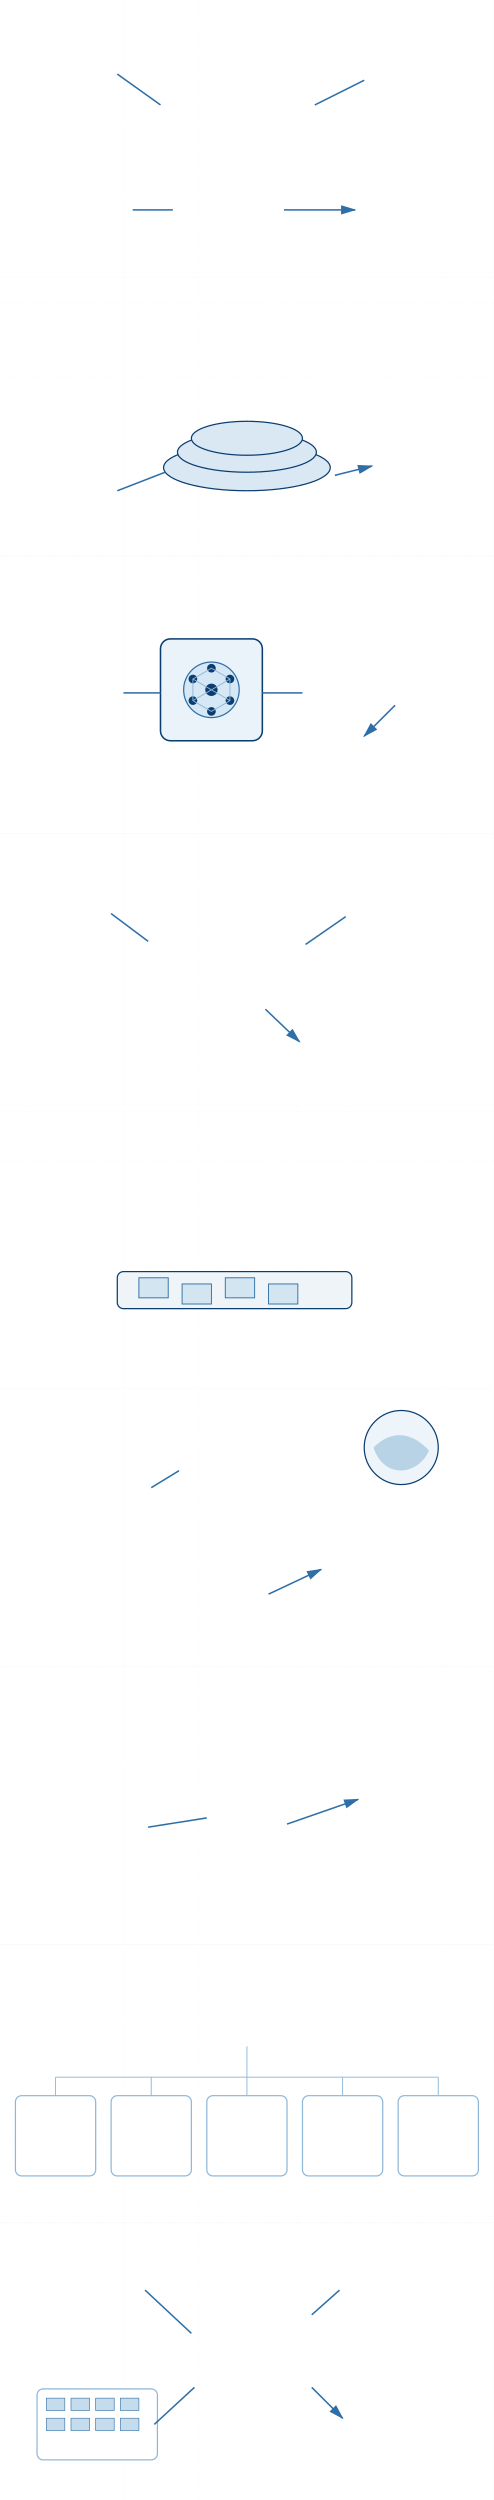
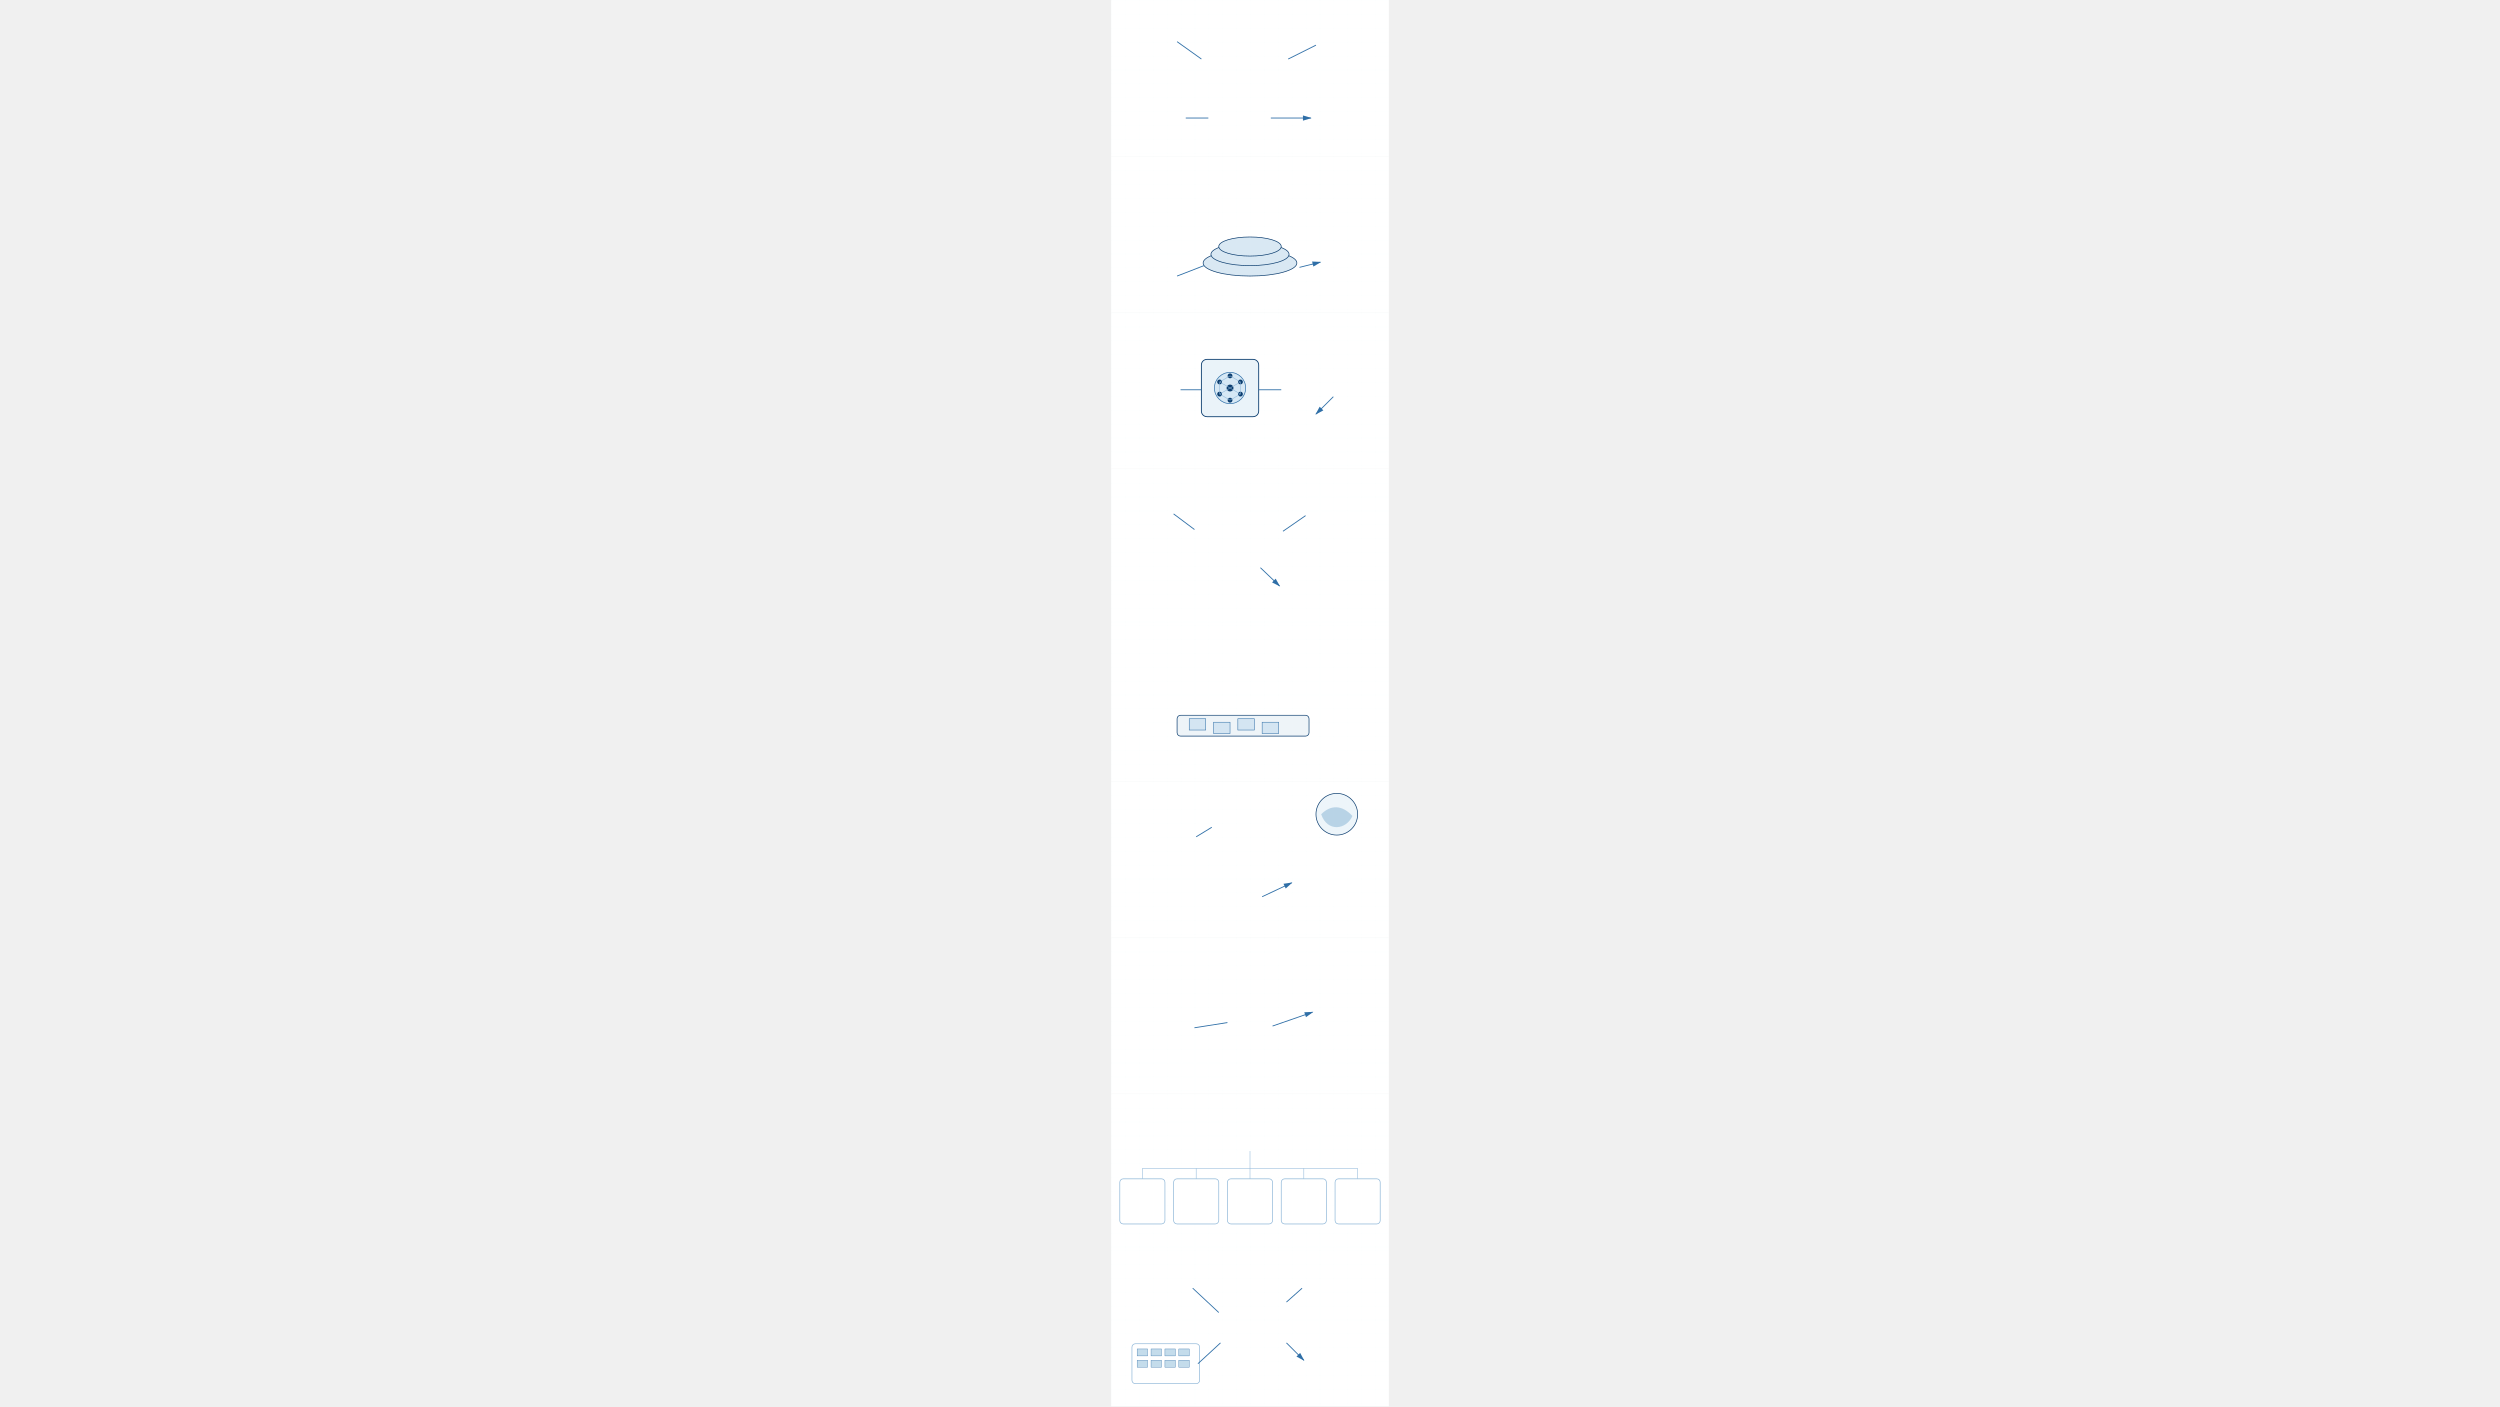
- <svg xmlns="http://www.w3.org/2000/svg" viewBox="0 0 1600 8100">
+ <svg xmlns="http://www.w3.org/2000/svg" width="1600" height="900" viewBox="0 0 1600 8100">
  <view id="hero" viewBox="0 0 1600 900" />
  <view id="financing" viewBox="0 900 1600 900" />
  <view id="ai" viewBox="0 1800 1600 900" />
  <view id="deal" viewBox="0 2700 1600 900" />
  <view id="robotics" viewBox="0 3600 1600 900" />
  <view id="export" viewBox="0 4500 1600 900" />
  <view id="guarantee" viewBox="0 5400 1600 900" />
  <view id="production" viewBox="0 6300 1600 900" />
  <view id="deliverables" viewBox="0 7200 1600 900" />
  <defs>
    <pattern id="grid" width="80" height="80" patternUnits="userSpaceOnUse">
      <rect width="80" height="80" fill="#fff" />
      <path d="M80 0H0V80" fill="none" stroke="#dceaf5" opacity=".45" />
    </pattern>
    <marker id="a" markerWidth="10" markerHeight="10" refX="9" refY="3" orient="auto">
      <path d="M0 0L10 3 0 6Z" fill="#2f6fa7" />
    </marker>
    <symbol id="factory" viewBox="0 0 500 300">
      <g stroke="#0b3d6f" stroke-width="4" stroke-linejoin="round">
        <rect x="55" y="105" width="320" height="145" fill="#eef4f8" />
        <path d="M55 105l65-38h320l-65 38z" fill="#fff" />
        <path d="M375 105l65-38v145l-65 38z" fill="#dfeaf3" />
        <path d="M285 45v70M325 25v90M365 40v75" stroke-width="20" />
        <path d="M110 155h55v70h-55zm90 0h55v70h-55zm90 0h55v70h-55z" fill="#d6e6f1" />
        <path d="M390 150h70v70" fill="none" stroke="#2f6fa7" stroke-width="12" />
        <circle cx="465" cy="220" r="24" fill="#e4eff6" />
      </g>
    </symbol>
    <symbol id="docs" viewBox="0 0 300 220">
      <g stroke="#0b3d6f" stroke-width="4">
        <rect x="25" y="45" width="220" height="145" rx="10" fill="#dfeaf3" />
        <rect x="45" y="25" width="220" height="145" rx="10" fill="#fff" />
        <path d="M80 65h125M80 95h145M80 125h110" stroke="#8fb7d8" stroke-width="10" />
        <path d="M85 150l12 12 24-30" fill="none" stroke="#2f6fa7" stroke-width="8" />
      </g>
    </symbol>
    <symbol id="chart" viewBox="0 0 300 220">
      <g>
        <rect x="20" y="20" width="260" height="180" rx="12" fill="#fff" stroke="#8fb7d8" stroke-width="4" />
        <g fill="#2f6fa7">
          <rect x="55" y="130" width="28" height="50" />
          <rect x="95" y="105" width="28" height="75" opacity=".8" />
          <rect x="135" y="80" width="28" height="100" opacity=".7" />
          <rect x="175" y="50" width="28" height="130" opacity=".6" />
          <rect x="215" y="35" width="28" height="145" opacity=".5" />
        </g>
        <path d="M45 155C100 125 145 120 240 45" fill="none" stroke="#0b3d6f" stroke-width="6" />
      </g>
    </symbol>
    <symbol id="bank" viewBox="0 0 300 240">
      <g stroke="#0b3d6f" stroke-width="4" fill="#eef4f8">
        <path d="M45 85L150 25l105 60z" />
        <rect x="65" y="85" width="170" height="110" />
        <path d="M90 95v85m40-85v85m40-85v85m40-85v85" stroke-width="14" />
        <path d="M50 195h200" stroke-width="14" />
      </g>
    </symbol>
    <symbol id="truck" viewBox="0 0 360 170">
      <g stroke="#0b3d6f" stroke-width="4">
        <rect x="15" y="35" width="230" height="90" rx="6" fill="#dceaf5" />
        <path d="M245 70h65l35 30v25H245z" fill="#eef4f8" />
        <circle cx="75" cy="130" r="24" fill="#fff" />
        <circle cx="270" cy="130" r="24" fill="#fff" />
        <circle cx="325" cy="130" r="24" fill="#fff" />
      </g>
    </symbol>
    <symbol id="ship" viewBox="0 0 380 220">
      <g stroke="#0b3d6f" stroke-width="4">
        <path d="M30 115h320l-55 75H85z" fill="#d9e8f3" />
        <rect x="70" y="35" width="55" height="70" fill="#eef4f8" />
        <g fill="#2f6fa7">
          <rect x="145" y="55" width="65" height="45" />
          <rect x="215" y="55" width="65" height="45" />
          <rect x="285" y="55" width="45" height="45" />
        </g>
      </g>
    </symbol>
    <symbol id="robot" viewBox="0 0 360 260">
      <g fill="none" stroke="#0b3d6f" stroke-width="20" stroke-linecap="round">
        <path d="M30 225h140M100 225v-95l80-65 60 45 75-60" />
        <circle cx="100" cy="130" r="25" fill="#e5eff6" />
        <circle cx="180" cy="65" r="23" fill="#e5eff6" />
        <circle cx="240" cy="110" r="22" fill="#e5eff6" />
      </g>
    </symbol>
    <symbol id="shield" viewBox="0 0 260 300">
      <path d="M130 15l105 40v85c0 78-42 130-105 170C67 270 25 218 25 140V55z" fill="#dcebf5" stroke="#0b3d6f" stroke-width="6" />
      <path d="M78 145l35 35 70-85" fill="none" stroke="#2f6fa7" stroke-width="16" stroke-linecap="round" />
    </symbol>
    <style>.p{fill:url(#grid)}.l{fill:none;stroke:#2f6fa7;stroke-width:5;marker-end:url(#a)}.n{fill:#0b3d6f}.soft{fill:#d9e8f3;stroke:#0b3d6f;stroke-width:4}.line{fill:none;stroke:#8fb7d8;stroke-width:3}</style>
  </defs>
  <g>
    <rect class="p" width="1600" height="900" />
    <use href="#bank" x="80" y="110" width="300" />
    <use href="#factory" x="500" y="190" width="520" />
    <use href="#docs" x="1180" y="120" width="300" />
    <use href="#ship" x="70" y="560" width="360" />
    <use href="#truck" x="560" y="610" width="360" />
    <use href="#chart" x="1160" y="560" width="300" />
    <path class="l" d="M380 240L520 340M1020 340l160-80M430 680h130m360 0h230" />
  </g>
  <g transform="translate(0 900)">
    <rect class="p" width="1600" height="900" />
    <use href="#factory" x="540" y="70" width="500" />
    <use href="#bank" x="1100" y="120" width="260" />
    <use href="#truck" x="80" y="650" width="330" />
    <use href="#docs" x="1180" y="600" width="260" />
    <g transform="translate(520 470)">
      <ellipse class="soft" cx="280" cy="145" rx="270" ry="75" />
      <ellipse class="soft" cx="280" cy="95" rx="225" ry="65" fill="#b9d3e6" />
      <ellipse class="soft" cx="280" cy="50" rx="180" ry="55" fill="#88b0d0" />
    </g>
    <path class="l" d="M380 690l155-60m550 10l120-30" />
  </g>
  <g transform="translate(0 1800)">
    <rect class="p" width="1600" height="900" />
    <use href="#docs" x="80" y="330" width="320" />
    <g transform="translate(520 270)">
      <rect x="0" y="0" width="330" height="330" rx="32" fill="#eaf3f9" stroke="#0b3d6f" stroke-width="5" />
      <circle cx="165" cy="165" r="90" fill="#d6e8f5" stroke="#2f6fa7" stroke-width="4" />
      <g class="n">
        <circle cx="165" cy="95" r="14" />
        <circle cx="225" cy="130" r="14" />
        <circle cx="225" cy="200" r="14" />
        <circle cx="165" cy="235" r="14" />
        <circle cx="105" cy="200" r="14" />
        <circle cx="105" cy="130" r="14" />
        <circle cx="165" cy="165" r="20" />
      </g>
      <path class="line" d="M165 95l60 35v70l-60 35-60-35v-70zM105 130l120 70M225 130l-120 70" />
    </g>
    <use href="#chart" x="980" y="220" width="320" />
    <use href="#docs" x="1120" y="560" width="300" />
    <path class="l" d="M400 445h120m330 0h130m300 40l-100 100" />
  </g>
  <g transform="translate(0 2700)">
    <rect class="p" width="1600" height="900" />
    <use href="#chart" x="70" y="140" width="300" />
    <use href="#factory" x="470" y="250" width="520" />
    <use href="#docs" x="1120" y="180" width="300" />
    <use href="#truck" x="950" y="625" width="330" />
    <use href="#bank" x="90" y="590" width="270" />
    <path class="l" d="M360 260l120 90m510 10l130-90M860 570l110 105" />
  </g>
  <g transform="translate(0 3600)">
    <rect class="p" width="1600" height="900" />
    <use href="#robot" x="560" y="170" width="420" />
    <rect x="380" y="520" width="760" height="120" rx="20" fill="#eef4f8" stroke="#0b3d6f" stroke-width="4" />
    <g fill="#d4e5f2" stroke="#2f6fa7" stroke-width="3">
      <rect x="450" y="540" width="95" height="65" />
      <rect x="590" y="560" width="95" height="65" />
      <rect x="730" y="540" width="95" height="65" />
      <rect x="870" y="560" width="95" height="65" />
    </g>
    <use href="#chart" x="1160" y="130" width="300" />
    <use href="#docs" x="1120" y="610" width="300" />
    <use href="#chart" x="80" y="170" width="300" />
  </g>
  <g transform="translate(0 4500)">
    <rect class="p" width="1600" height="900" />
    <use href="#factory" x="70" y="180" width="440" />
    <use href="#docs" x="560" y="150" width="280" />
    <use href="#truck" x="520" y="600" width="360" />
    <use href="#ship" x="1050" y="420" width="390" />
    <circle cx="1300" cy="190" r="120" fill="#edf5fa" stroke="#0b3d6f" stroke-width="4" />
    <path d="M1210 190c55-55 120-55 180 10-35 80-145 95-180-10z" fill="#b8d3e6" />
    <path class="l" d="M490 320l90-55m290 400l170-80" />
  </g>
  <g transform="translate(0 5400)">
    <rect class="p" width="1600" height="900" />
    <use href="#bank" x="650" y="80" width="300" />
    <use href="#shield" x="670" y="380" width="260" />
    <use href="#factory" x="70" y="390" width="420" />
    <use href="#truck" x="520" y="630" width="330" />
    <use href="#ship" x="1030" y="580" width="330" />
    <use href="#docs" x="1160" y="330" width="280" />
    <path class="l" d="M480 520l190-30m260 20l230-80" />
  </g>
  <g transform="translate(0 6300)">
    <rect class="p" width="1600" height="900" />
    <use href="#factory" x="540" y="60" width="500" />
    <path class="line" d="M800 330v100H180m620 0h620M180 430v65m310-65v65m310-65v65m310-65v65m310-65v65" stroke-width="6" />
    <g transform="translate(50 490)">
      <rect width="260" height="260" rx="20" fill="#fff" stroke="#8fb7d8" stroke-width="4" />
      <use href="#docs" x="20" y="35" width="220" />
    </g>
    <g transform="translate(360 490)">
      <rect width="260" height="260" rx="20" fill="#fff" stroke="#8fb7d8" stroke-width="4" />
      <use href="#robot" x="15" y="25" width="230" />
    </g>
    <g transform="translate(670 490)">
      <rect width="260" height="260" rx="20" fill="#fff" stroke="#8fb7d8" stroke-width="4" />
      <use href="#factory" x="10" y="40" width="240" />
    </g>
    <g transform="translate(980 490)">
      <rect width="260" height="260" rx="20" fill="#fff" stroke="#8fb7d8" stroke-width="4" />
      <use href="#bank" x="20" y="35" width="220" />
    </g>
    <g transform="translate(1290 490)">
      <rect width="260" height="260" rx="20" fill="#fff" stroke="#8fb7d8" stroke-width="4" />
      <use href="#chart" x="10" y="30" width="240" />
    </g>
  </g>
  <g transform="translate(0 7200)">
    <rect class="p" width="1600" height="900" />
    <use href="#docs" x="610" y="300" width="400" />
    <use href="#chart" x="1050" y="110" width="360" />
    <use href="#docs" x="100" y="120" width="330" />
    <g transform="translate(120 540)">
      <rect width="390" height="230" rx="20" fill="#fff" stroke="#8fb7d8" stroke-width="4" />
      <g fill="#c4dceb" stroke="#2f6fa7" stroke-width="2">
        <rect x="30" y="30" width="60" height="40" />
        <rect x="110" y="30" width="60" height="40" />
        <rect x="190" y="30" width="60" height="40" />
        <rect x="270" y="30" width="60" height="40" />
        <rect x="30" y="95" width="60" height="40" />
        <rect x="110" y="95" width="60" height="40" />
        <rect x="190" y="95" width="60" height="40" />
        <rect x="270" y="95" width="60" height="40" />
      </g>
    </g>
    <use href="#chart" x="1070" y="520" width="330" />
    <path class="l" d="M470 220l150 140m390-60l90-80M500 655l130-120m380 0l100 100" />
  </g>
</svg>
